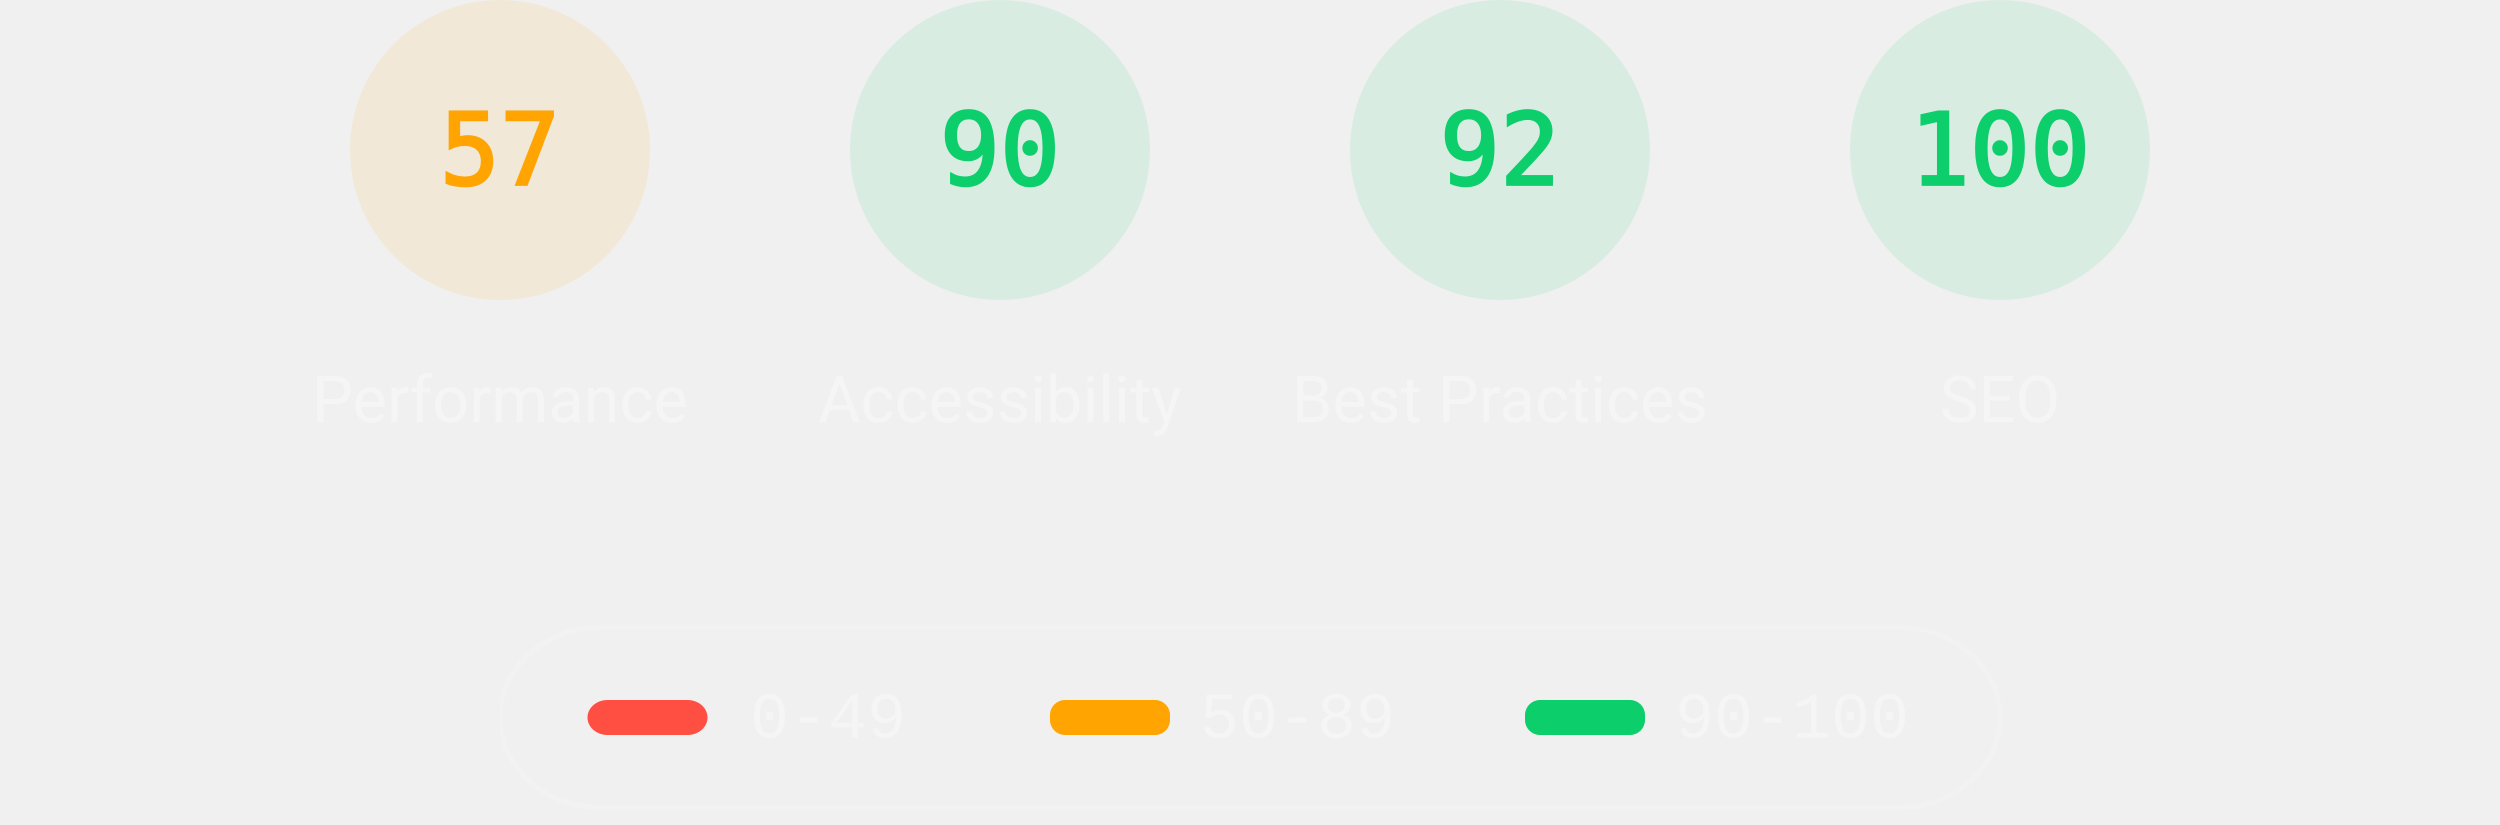
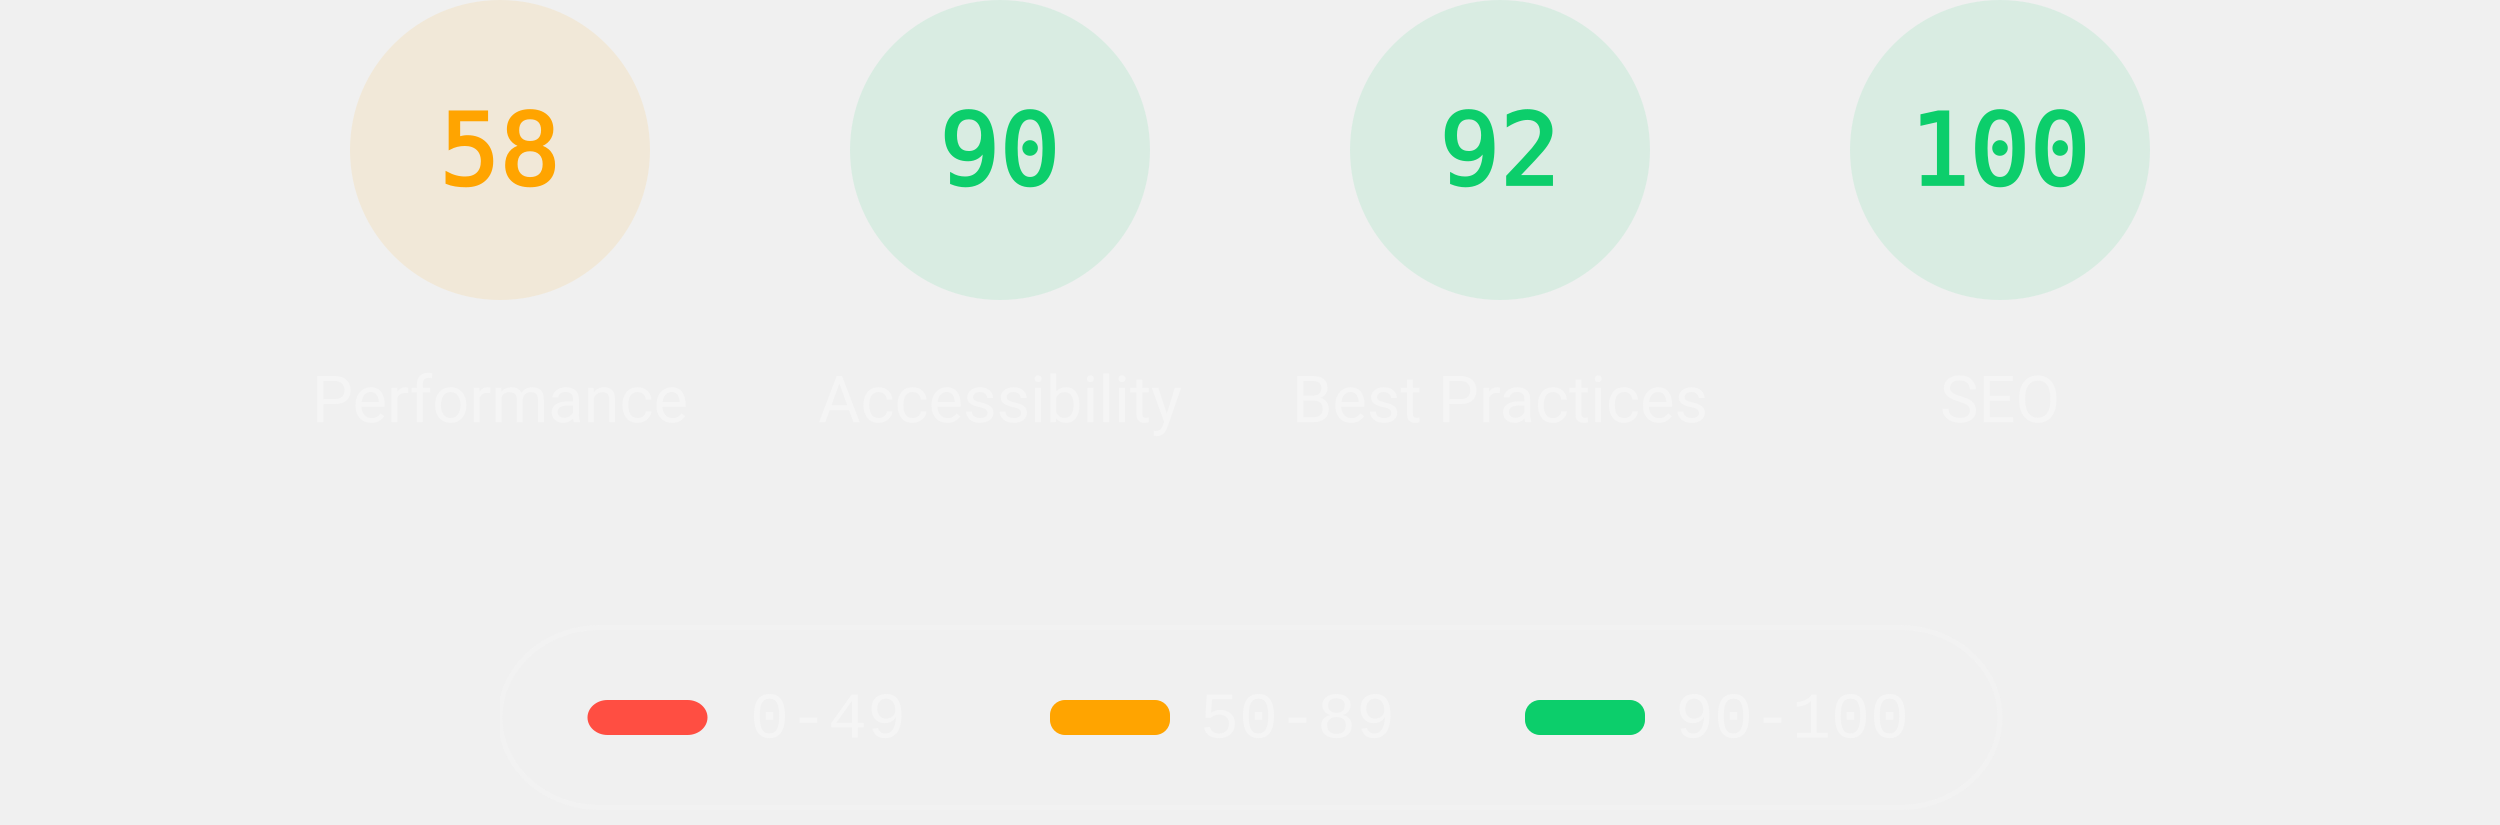
<svg xmlns="http://www.w3.org/2000/svg" class="theme--dark" fill="none" width="1000" height="330">
  <style>
			.gauge-base {
				opacity: 0.1
			}

			.gauge-arc {
				fill: none;
				animation-delay: 250ms;
				stroke-linecap: round;
				transform: rotate(-90deg);
				transform-origin: 100px 60px;
				animation: load-gauge 1s ease forwards
			}

			.guage-text {
				font-size: 40px;
				font-family: monospace;
				text-align: center
			}

			.guage-red {
				color: #ff4e42;
				fill: #ff4e42;
				stroke: #ff4e42
			}
			.guage-orange {
				color: #ffa400;
				fill: #ffa400;
				stroke: #ffa400
			}
			.guage-green {
				color: #0cce6b;
				fill: #0cce6b;
				stroke: #0cce6b
			}
			.theme--agnostic .guage-undefined {
				color: #5c5c5c;
				fill: #5c5c5c;
				stroke: #5c5c5c
			}
			.theme--light .guage-undefined {
				color: #1e1e1e;
				fill: #1e1e1e;
				stroke: #1e1e1e
			}
			.theme--dark .guage-undefined {
				color: #f5f5f5;
				fill: #f5f5f5;
				stroke: #f5f5f5
			}

			.guage-title {
				stroke: none;
				font-size: 26px;
				line-height: 26px;
				font-family: Roboto, Halvetica, Arial, sans-serif
			}
			.metric.guage-title {
				font-family: 'Courier New', Courier, monospace
			}
			.theme--agnostic .guage-title {
				color: #737373;
				fill: #737373
			}
			.theme--light .guage-title {
				color: #212121;
				fill: #212121
			}
			.theme--dark .guage-title {
				color: #f5f5f5;
				fill: #f5f5f5
			}

			@keyframes load-gauge {
				from {
					stroke-dasharray: 0 352.858
				}
			}
			.lh-gauge--pwa__disc {
				fill: #e0e0e0
			}
			.lh-gauge--pwa__logo {
				position: relative;
				fill: #b0b0b0
			}
			.lh-gauge--pwa__invisible {
				display: none
			}
			.lh-gauge--pwa__visible {
				display: inline
			}
			.guage-invisible {
				display: none
			}
			.lh-gauge--pwa__logo--primary-color {
				fill: #304ffe
			}
			.theme--agnostic .lh-gauge--pwa__logo--secondary-color {
				fill: #787878
			}
			.theme--light .lh-gauge--pwa__logo--secondary-color {
				fill: #3d3d3d
			}
			.theme--dark .lh-gauge--pwa__logo--secondary-color {
				fill: #d8b6b6
			}
			.theme--light #svg_2 {
				stroke: #00000022
			}
			.theme--agnostic #svg_2 {
				stroke: #616161
			}
			.theme--light #svg_2 {
				stroke: #00000022
			}
			.theme--dark #svg_2 {
				stroke: #f5f5f566
			}
		</style>
  <svg class="guage-div guage-perf guage-orange" viewBox="0 0 200 200" width="200" height="200" x="100" y="0">
    <circle class="gauge-base" r="56" cx="100" cy="60" stroke-width="8" />
-     <circle class="gauge-arc guage-arc-1" r="56" cx="100" cy="60" stroke-width="8" style="stroke-dasharray: 200.559, 351.858;" />
-     <text class="guage-text" x="100px" y="60px" alignment-baseline="central" dominant-baseline="central" text-anchor="middle">57</text>
+     <circle class="gauge-arc guage-arc-1" r="56" cx="100" cy="60" stroke-width="8" style="stroke-dasharray: 204.078, 351.858;" />
+     <text class="guage-text" x="100px" y="60px" alignment-baseline="central" dominant-baseline="central" text-anchor="middle">58</text>
    <text class="guage-title" x="100px" y="160px" alignment-baseline="central" dominant-baseline="central" text-anchor="middle">Performance</text>
  </svg>
  <svg class="guage-div guage-acc guage-green" viewBox="0 0 200 200" width="200" height="200" x="300" y="0">
    <circle class="gauge-base" r="56" cx="100" cy="60" stroke-width="8" />
    <circle class="gauge-arc guage-arc-2" r="56" cx="100" cy="60" stroke-width="8" style="stroke-dasharray: 316.672, 351.858;" />
    <text class="guage-text" x="100px" y="60px" alignment-baseline="central" dominant-baseline="central" text-anchor="middle">90</text>
    <text class="guage-title" x="100px" y="160px" alignment-baseline="central" dominant-baseline="central" text-anchor="middle">Accessibility</text>
  </svg>
  <svg class="guage-div guage-best guage-green" viewBox="0 0 200 200" width="200" height="200" x="500" y="0">
    <circle class="gauge-base" r="56" cx="100" cy="60" stroke-width="8" />
    <circle class="gauge-arc guage-arc-3" r="56" cx="100" cy="60" stroke-width="8" style="stroke-dasharray: 323.709, 351.858;" />
    <text class="guage-text" x="100px" y="60px" alignment-baseline="central" dominant-baseline="central" text-anchor="middle">92</text>
    <text class="guage-title" x="100px" y="160px" alignment-baseline="central" dominant-baseline="central" text-anchor="middle">Best Practices</text>
  </svg>
  <svg class="guage-div guage-seo guage-green" viewBox="0 0 200 200" width="200" height="200" x="700" y="0">
    <circle class="gauge-base" r="56" cx="100" cy="60" stroke-width="8" />
    <circle class="gauge-arc guage-arc-4" r="56" cx="100" cy="60" stroke-width="8" style="stroke-dasharray: 351.858, 351.858;" />
    <text class="guage-text" x="100px" y="60px" alignment-baseline="central" dominant-baseline="central" text-anchor="middle">100</text>
    <text class="guage-title" x="100px" y="160px" alignment-baseline="central" dominant-baseline="central" text-anchor="middle">SEO</text>
  </svg>
  <svg class="guage-div guage-pwa guage-invisible" viewBox="0 0 200 200" width="200" height="200" x="900" y="0">
    <svg viewBox="0 0 60 60" width="112" height="112" x="44" y="4">
      <defs>
        <linearGradient id="lh-gauge--pwa__check-circle__gradient-0" x1="50%" y1="0%" x2="50%" y2="100%">
          <stop stop-color="#00C852" offset="0%" />
          <stop stop-color="#009688" offset="100%" />
        </linearGradient>
        <linearGradient id="lh-gauge--pwa__installable__shadow-gradient-0" x1="76.056%" x2="24.111%" y1="82.995%" y2="24.735%">
          <stop stop-color="#A5D6A7" offset="0%" />
          <stop stop-color="#80CBC4" offset="100%" />
        </linearGradient>
        <linearGradient id="lh-gauge--pwa__fast-reliable__shadow-gradient-0" x1="76.056%" y1="82.995%" x2="25.678%" y2="26.493%">
          <stop stop-color="#64B5F6" offset="0%" />
          <stop stop-color="#2979FF" offset="100%" />
        </linearGradient>
        <g id="lh-gauge--pwa__fast-reliable-badge-0">
          <circle fill="#FFFFFF" cx="10" cy="10" r="10" />
          <path fill="#304FFE" d="M10 3.58l5.25 2.34v3.5c0 3.23-2.24 6.26-5.25 7-3.01-.74-5.25-3.77-5.25-7v-3.5L10 3.58zm-.47 10.74l2.76-4.83.03-.07c.04-.08 0-.24-.22-.24h-1.64l.47-3.26h-.47l-2.7 4.77c-.02.01.05-.1-.04.05-.09.16-.1.31.18.31h1.63l-.47 3.27h.47z" />
        </g>
        <g id="lh-gauge--pwa__installable-badge-0">
          <circle fill="#FFFFFF" cx="10" cy="10" r="10" />
          <path fill="#009688" d="M10 4.167A5.835 5.835 0 0 0 4.167 10 5.835 5.835 0 0 0 10 15.833 5.835 5.835 0 0 0 15.833 10 5.835 5.835 0 0 0 10 4.167zm2.917 6.416h-2.334v2.334H9.417v-2.334H7.083V9.417h2.334V7.083h1.166v2.334h2.334v1.166z" />
        </g>
      </defs>
      <g stroke="none" fill-rule="nonzero">
        <circle class="lh-gauge--pwa__disc" cx="30" cy="30" r="30" />
        <g class="lh-gauge--pwa__logo">
          <path d="M35.66 19.39l.7-1.75h2L37.4 15 38.6 12l3.4 9h-2.51l-.58-1.61z" />
          <path d="M33.52 21l3.65-9h-2.42l-2.5 5.82L30.5 12h-1.86l-1.9 5.82-1.35-2.65-1.21 3.72L25.4 21h2.38l1.72-5.2 1.64 5.2z" />
          <path fill-rule="nonzero" d="M20.3 17.91h1.48c.45 0 .85-.05 1.2-.15l.39-1.18 1.07-3.3a2.64 2.64 0 0 0-.28-.37c-.55-.6-1.36-.91-2.42-.91H18v9h2.3V17.9zm1.96-3.84c.22.22.33.5.33.87 0 .36-.1.65-.29.87-.2.23-.59.35-1.15.35h-.86v-2.41h.87c.52 0 .89.1 1.1.32z" />
        </g>
        <rect class="lh-gauge--pwa__component lh-gauge--pwa__na-line lh-gauge--pwa__invisible" fill="#FFFFFF" x="20" y="32" width="20" height="4" rx="2" />
        <g class="lh-gauge--pwa__component lh-gauge--pwa__fast-reliable-badge lh-gauge--pwa__invisible" transform="translate(20, 29)">
          <path fill="url(#lh-gauge--pwa__fast-reliable__shadow-gradient-0)" d="M33.63 19.49A30 30 0 0 1 16.2 30.36L3 17.14 17.14 3l16.49 16.49z" />
          <use href="#lh-gauge--pwa__fast-reliable-badge-0" />
        </g>
        <g class="lh-gauge--pwa__component lh-gauge--pwa__installable-badge lh-gauge--pwa__invisible" transform="translate(20, 29)">
          <path fill="url(#lh-gauge--pwa__installable__shadow-gradient-0)" d="M33.629 19.487c-4.272 5.453-10.391 9.39-17.415 10.869L3 17.142 17.142 3 33.63 19.487z" />
          <use href="#lh-gauge--pwa__installable-badge-0" />
        </g>
        <g class="lh-gauge--pwa__component lh-gauge--pwa__fast-reliable-installable-badges lh-gauge--pwa__invisible">
          <g transform="translate(8, 29)">
            <path fill="url(#lh-gauge--pwa__fast-reliable__shadow-gradient-0)" d="M16.321 30.463L3 17.143 17.142 3l22.365 22.365A29.864 29.864 0 0 1 22 31c-1.942 0-3.84-.184-5.679-.537z" />
            <use href="#lh-gauge--pwa__fast-reliable-badge-0" />
          </g>
          <g transform="translate(32, 29)">
            <path fill="url(#lh-gauge--pwa__installable__shadow-gradient-0)" d="M25.982 11.84a30.107 30.107 0 0 1-13.08 15.203L3 17.143 17.142 3l8.84 8.84z" />
            <use href="#lh-gauge--pwa__installable-badge-0" />
          </g>
        </g>
        <g class="lh-gauge--pwa__component lh-gauge--pwa__check-circle lh-gauge--pwa__invisible" transform="translate(18, 28)">
          <circle fill="#FFFFFF" cx="12" cy="12" r="12" />
          <path fill="url(#lh-gauge--pwa__check-circle__gradient-0)" d="M12 2a10 10 0 1 0 0 20 10 10 0 0 0 0-20zm-2 15l-5-5 1.41-1.41L10 14.17l7.59-7.59L19 8l-9 9z" />
        </g>
      </g>
    </svg>
    <text class="guage-title" y="160px" alignment-baseline="central" dominant-baseline="central" text-anchor="middle">
      <tspan x="100px" dy="-6px">Progressive</tspan>
      <tspan x="100px" dy="30px">Web App</tspan>
    </text>
  </svg>
  <svg width="604" height="76" x="200" y="250">
    <g>
      <rect fill="none" id="canvas_background" height="80" width="604" y="-1" x="-1" />
      <g display="none" overflow="visible" y="0" x="0" height="100%" width="100%" id="canvasGrid">
        <rect fill="url(#gridpattern)" stroke-width="0" y="0" x="0" height="100%" width="100%" />
      </g>
    </g>
    <g>
      <rect fill-opacity="0" stroke-width="2" rx="40" id="svg_2" height="72" width="600" y="1" x="0" fill="#000000" />
      <rect stroke="#000" rx="8" id="svg_3" height="14" width="48" y="30" x="35" stroke-opacity="null" stroke-width="0" fill="#ff4e42" />
      <rect stroke="#000" rx="6" id="svg_4" height="14" width="48" y="30" x="220" stroke-opacity="null" stroke-width="0" fill="#ffa400" />
      <rect stroke="#000" rx="6" id="svg_5" height="14" width="48" y="30" x="410" stroke-opacity="null" stroke-width="0" fill="#0cce6b" />
      <text class="metric guage-title" xml:space="preserve" text-anchor="start" font-size="26" id="svg_6" y="45" x="100" stroke-opacity="null" stroke-width="0" stroke="#000">0-49</text>
      <text class="metric guage-title" xml:space="preserve" text-anchor="start" font-size="26" id="svg_7" y="45" x="280" stroke-opacity="null" stroke-width="0" stroke="#000">50-89</text>
      <text class="metric guage-title" xml:space="preserve" text-anchor="start" font-size="26" id="svg_8" y="45" x="470" stroke-opacity="null" stroke-width="0" stroke="#000">90-100</text>
    </g>
  </svg>
</svg>
